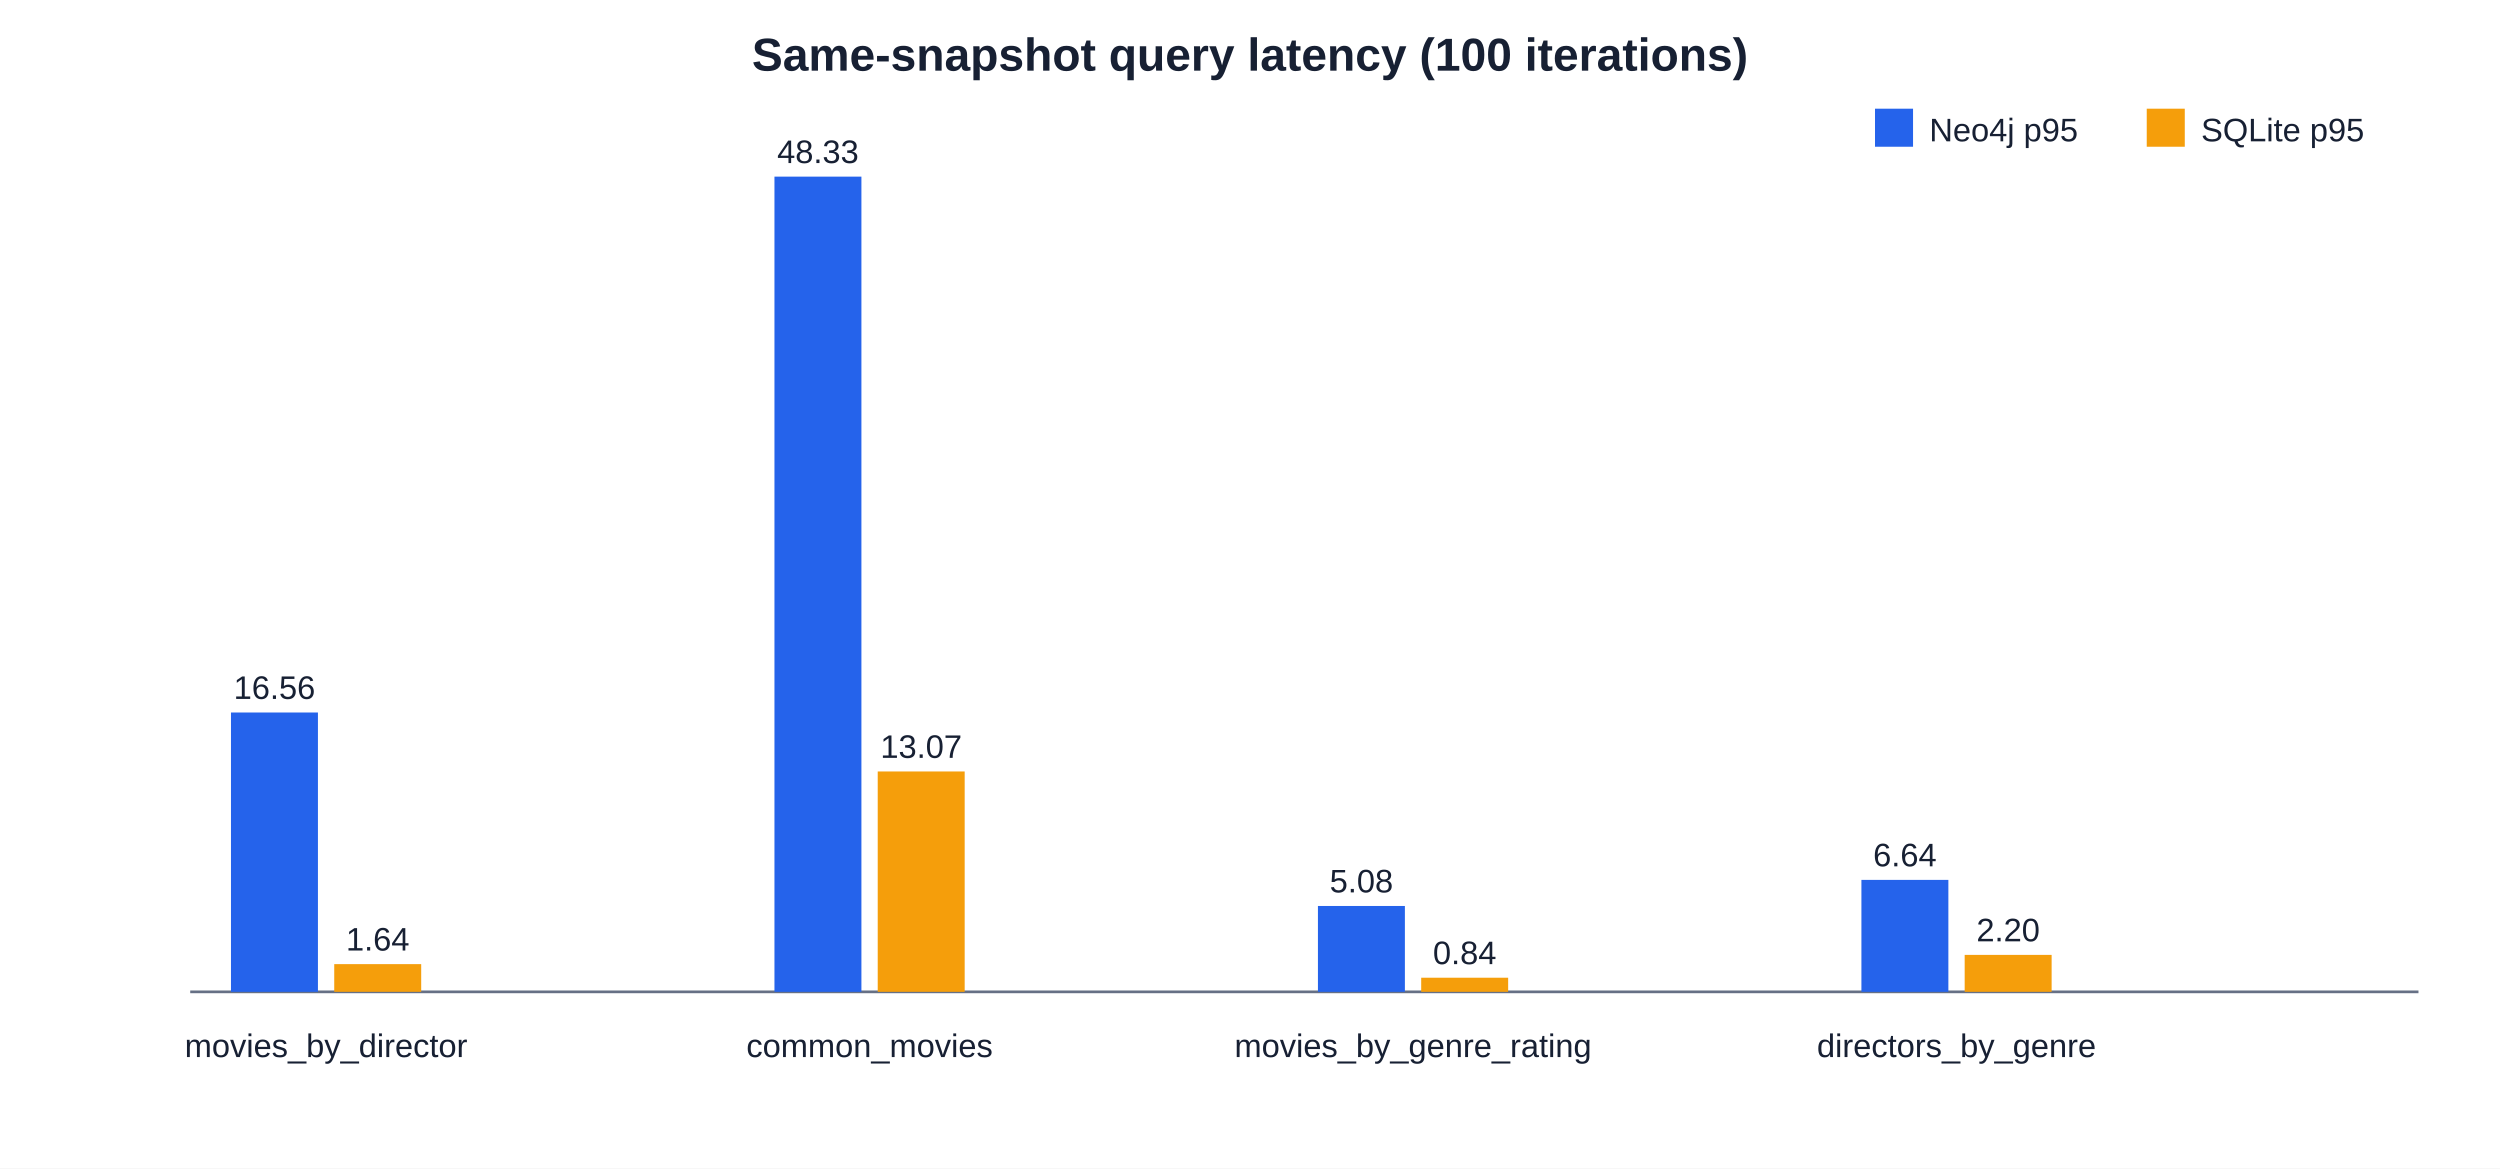
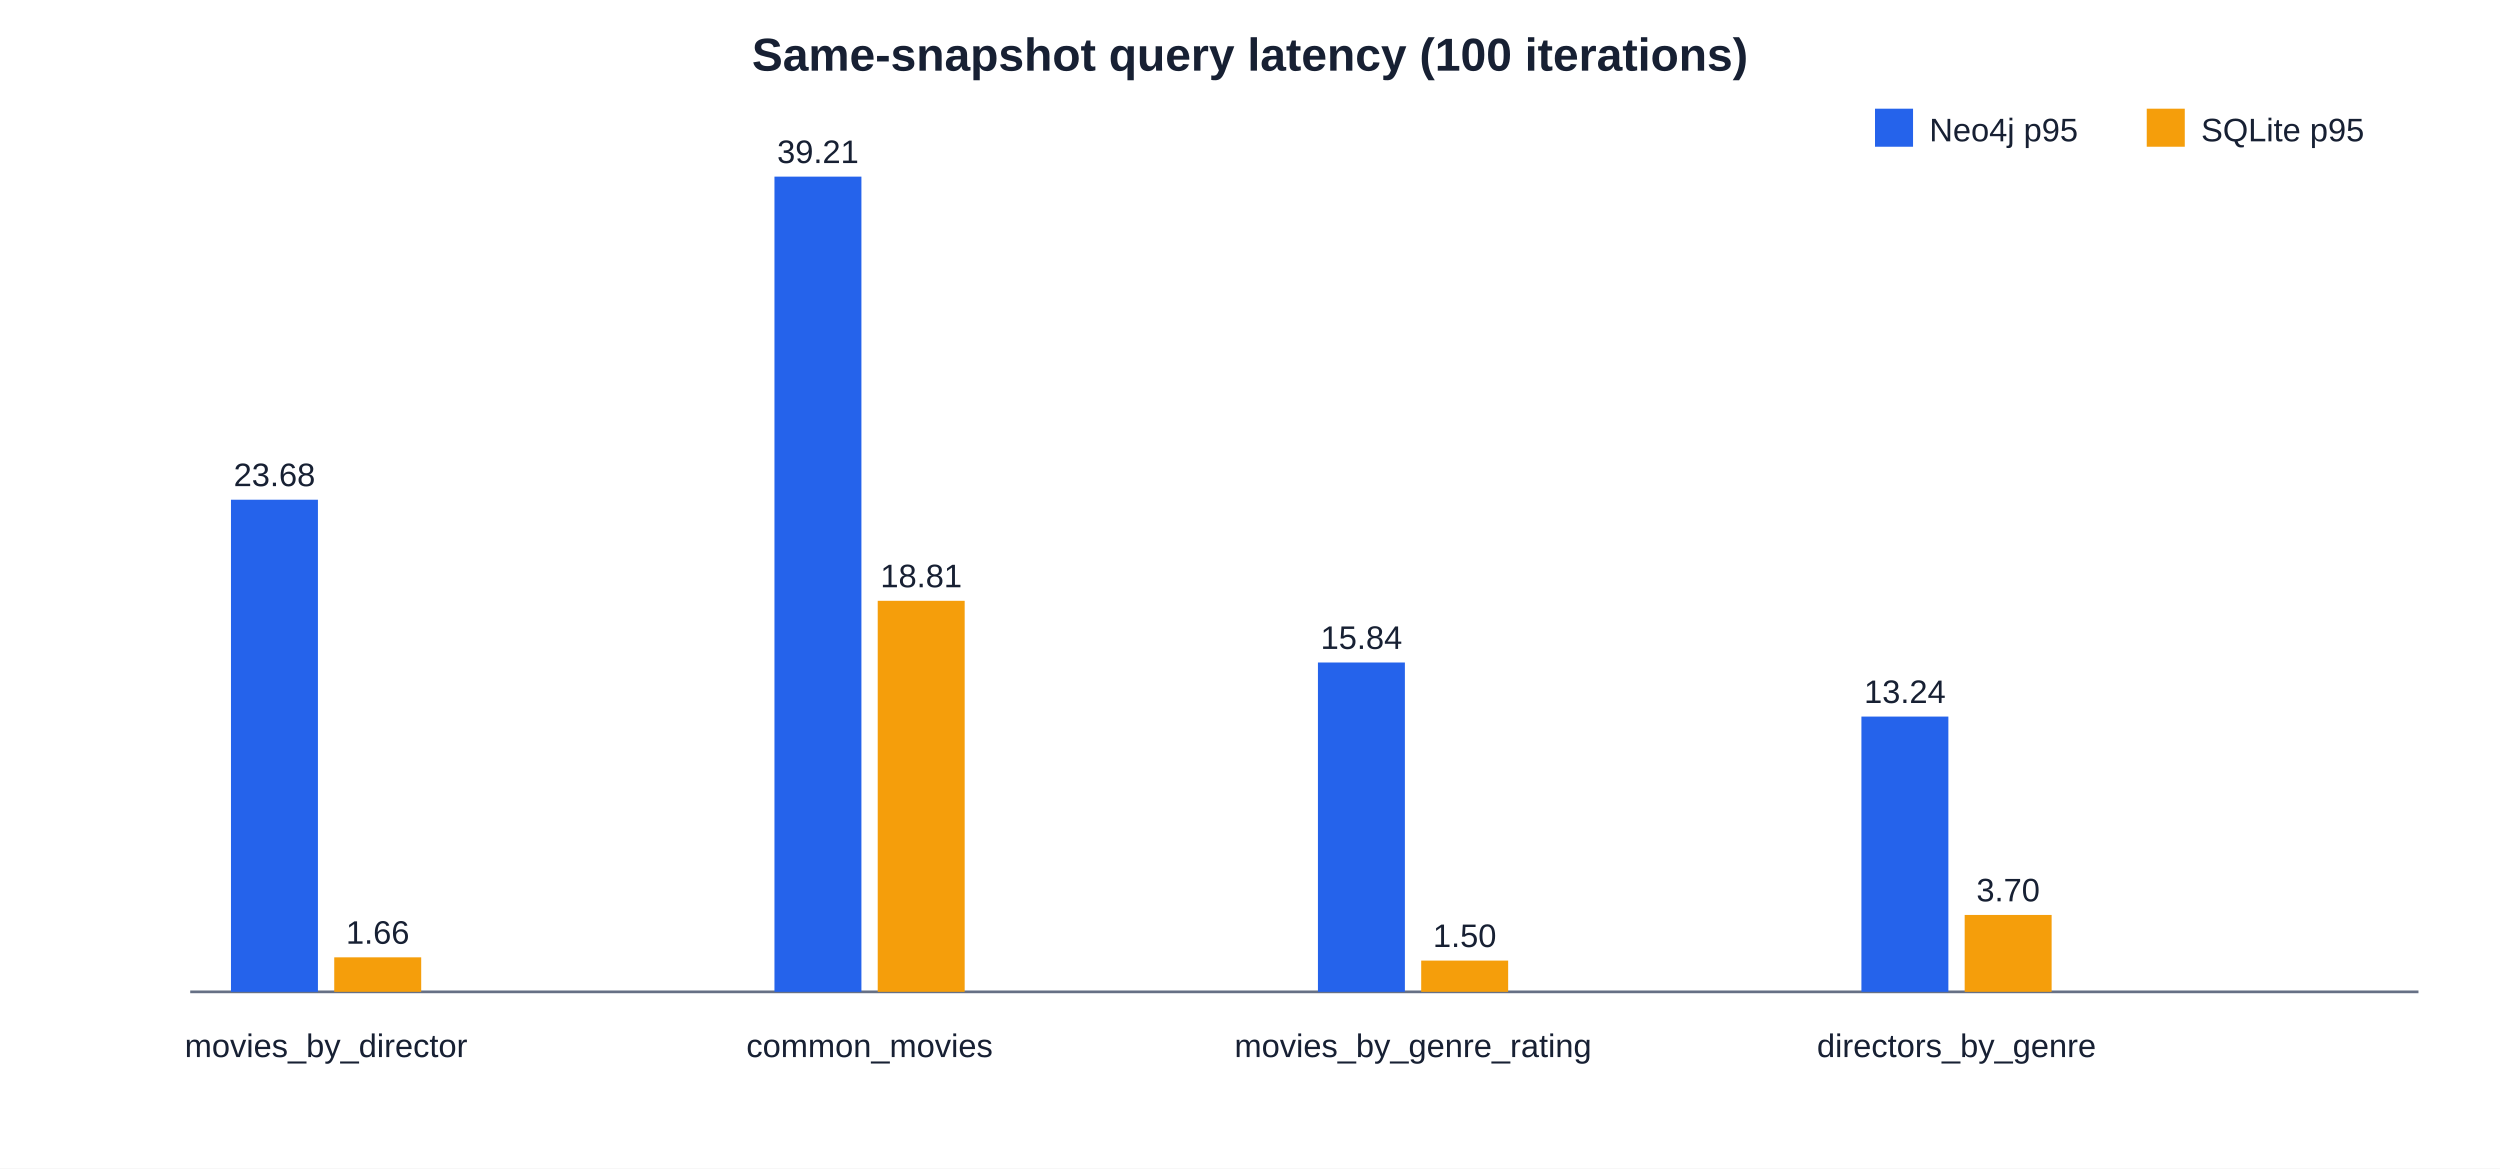
<svg xmlns="http://www.w3.org/2000/svg" width="920" height="430" viewBox="0 0 920 430">
  <rect width="100%" height="100%" fill="white" />
  <style>text{font-family:Arial,sans-serif;fill:#172033}.axis{font-size:12px}.title{font-size:17px;font-weight:bold}</style>
  <text class="title" x="460" y="26" text-anchor="middle">Same-snapshot query latency (100 iterations)</text>
  <line x1="70" y1="365" x2="890" y2="365" stroke="#667085" />
-   <rect x="85.0" y="262.2" width="32" height="102.8" fill="#2563eb" />
-   <text class="axis" x="101.0" y="257.2" text-anchor="middle">16.56</text>
-   <rect x="123.0" y="354.8" width="32" height="10.2" fill="#f59e0b" />
-   <text class="axis" x="139.0" y="349.8" text-anchor="middle">1.64</text>
+   <rect x="85.0" y="183.9" width="32" height="181.1" fill="#2563eb" />
+   <text class="axis" x="101.0" y="178.9" text-anchor="middle">23.68</text>
+   <rect x="123.0" y="352.3" width="32" height="12.7" fill="#f59e0b" />
+   <text class="axis" x="139.0" y="347.3" text-anchor="middle">1.66</text>
  <text class="axis" x="120.0" y="389" text-anchor="middle">movies_by_director</text>
  <rect x="285.0" y="65.0" width="32" height="300.0" fill="#2563eb" />
-   <text class="axis" x="301.0" y="60.0" text-anchor="middle">48.33</text>
-   <rect x="323.0" y="283.9" width="32" height="81.1" fill="#f59e0b" />
-   <text class="axis" x="339.0" y="278.9" text-anchor="middle">13.07</text>
+   <text class="axis" x="301.0" y="60.0" text-anchor="middle">39.21</text>
+   <rect x="323.0" y="221.1" width="32" height="143.9" fill="#f59e0b" />
+   <text class="axis" x="339.0" y="216.1" text-anchor="middle">18.81</text>
  <text class="axis" x="320.0" y="389" text-anchor="middle">common_movies</text>
-   <rect x="485.0" y="333.4" width="32" height="31.6" fill="#2563eb" />
-   <text class="axis" x="501.0" y="328.4" text-anchor="middle">5.08</text>
-   <rect x="523.0" y="359.8" width="32" height="5.2" fill="#f59e0b" />
-   <text class="axis" x="539.0" y="354.8" text-anchor="middle">0.84</text>
+   <rect x="485.0" y="243.8" width="32" height="121.2" fill="#2563eb" />
+   <text class="axis" x="501.0" y="238.8" text-anchor="middle">15.84</text>
+   <rect x="523.0" y="353.5" width="32" height="11.5" fill="#f59e0b" />
+   <text class="axis" x="539.0" y="348.5" text-anchor="middle">1.50</text>
  <text class="axis" x="520.0" y="389" text-anchor="middle">movies_by_genre_rating</text>
-   <rect x="685.0" y="323.8" width="32" height="41.2" fill="#2563eb" />
-   <text class="axis" x="701.0" y="318.8" text-anchor="middle">6.64</text>
-   <rect x="723.0" y="351.4" width="32" height="13.6" fill="#f59e0b" />
-   <text class="axis" x="739.0" y="346.4" text-anchor="middle">2.20</text>
+   <rect x="685.0" y="263.7" width="32" height="101.3" fill="#2563eb" />
+   <text class="axis" x="701.0" y="258.7" text-anchor="middle">13.24</text>
+   <rect x="723.0" y="336.7" width="32" height="28.3" fill="#f59e0b" />
+   <text class="axis" x="739.0" y="331.7" text-anchor="middle">3.70</text>
  <text class="axis" x="720.0" y="389" text-anchor="middle">directors_by_genre</text>
  <rect x="690" y="40" width="14" height="14" fill="#2563eb" />
  <text class="axis" x="710" y="52">Neo4j p95</text>
  <rect x="790" y="40" width="14" height="14" fill="#f59e0b" />
  <text class="axis" x="810" y="52">SQLite p95</text>
</svg>
